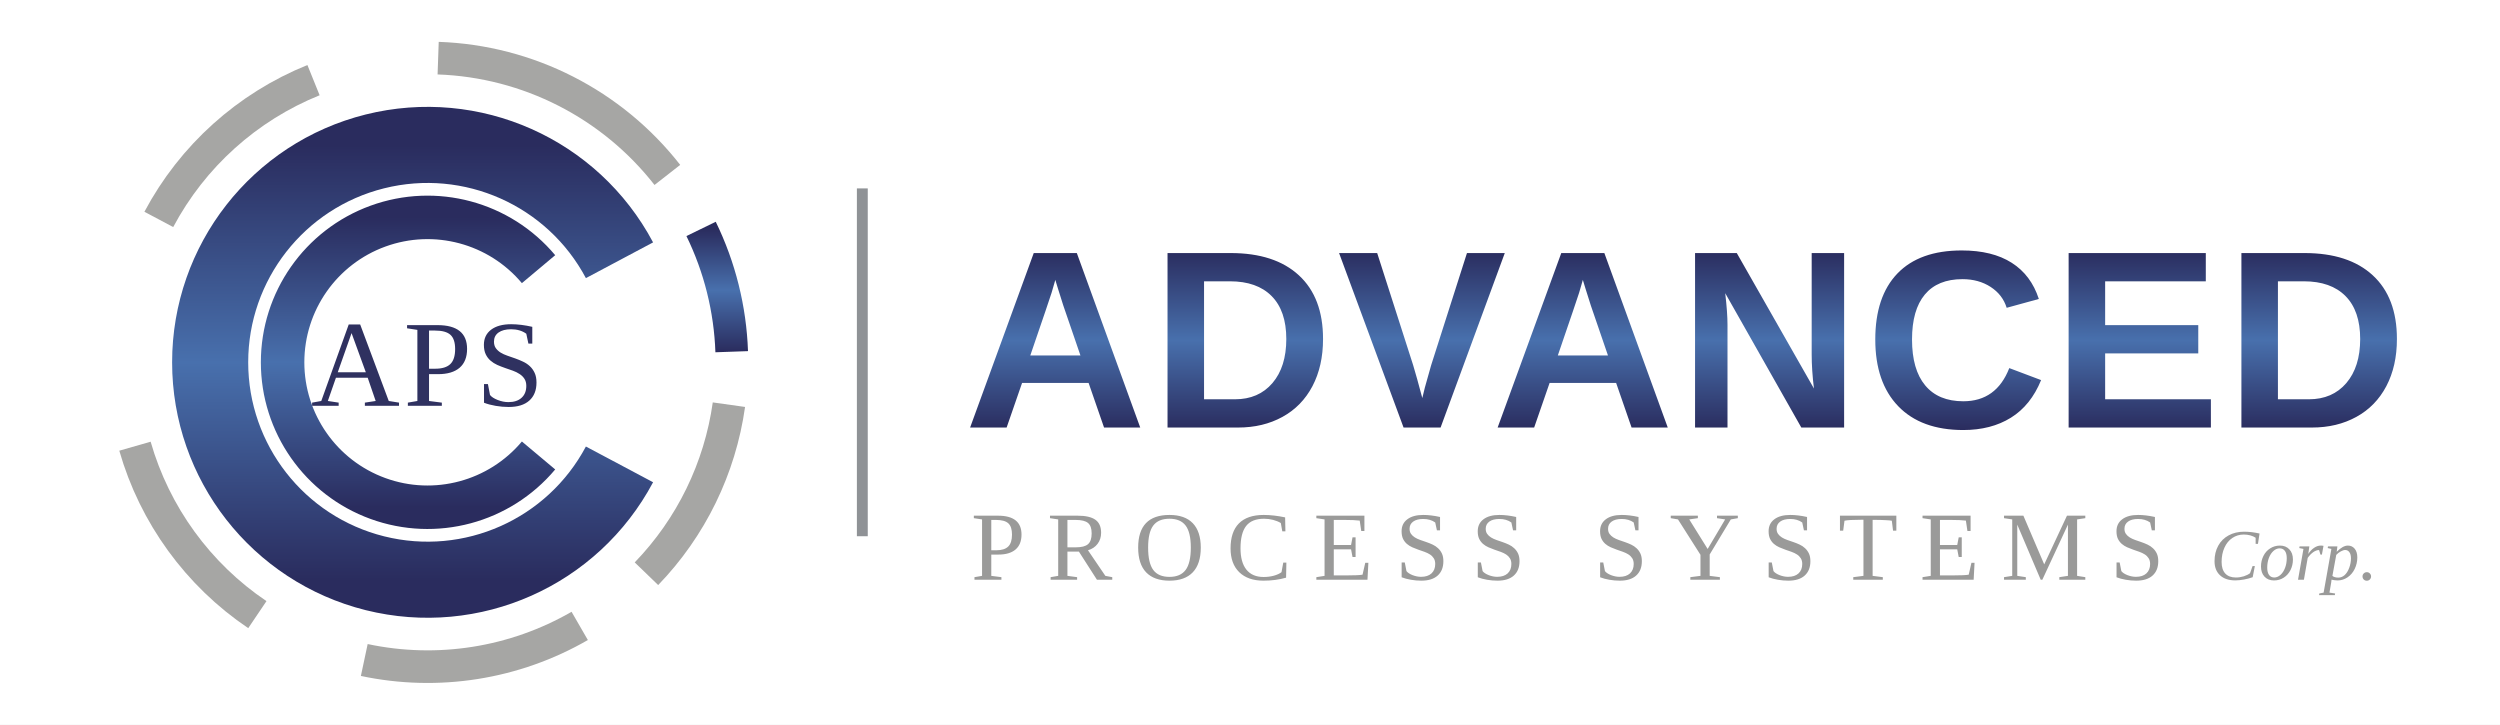
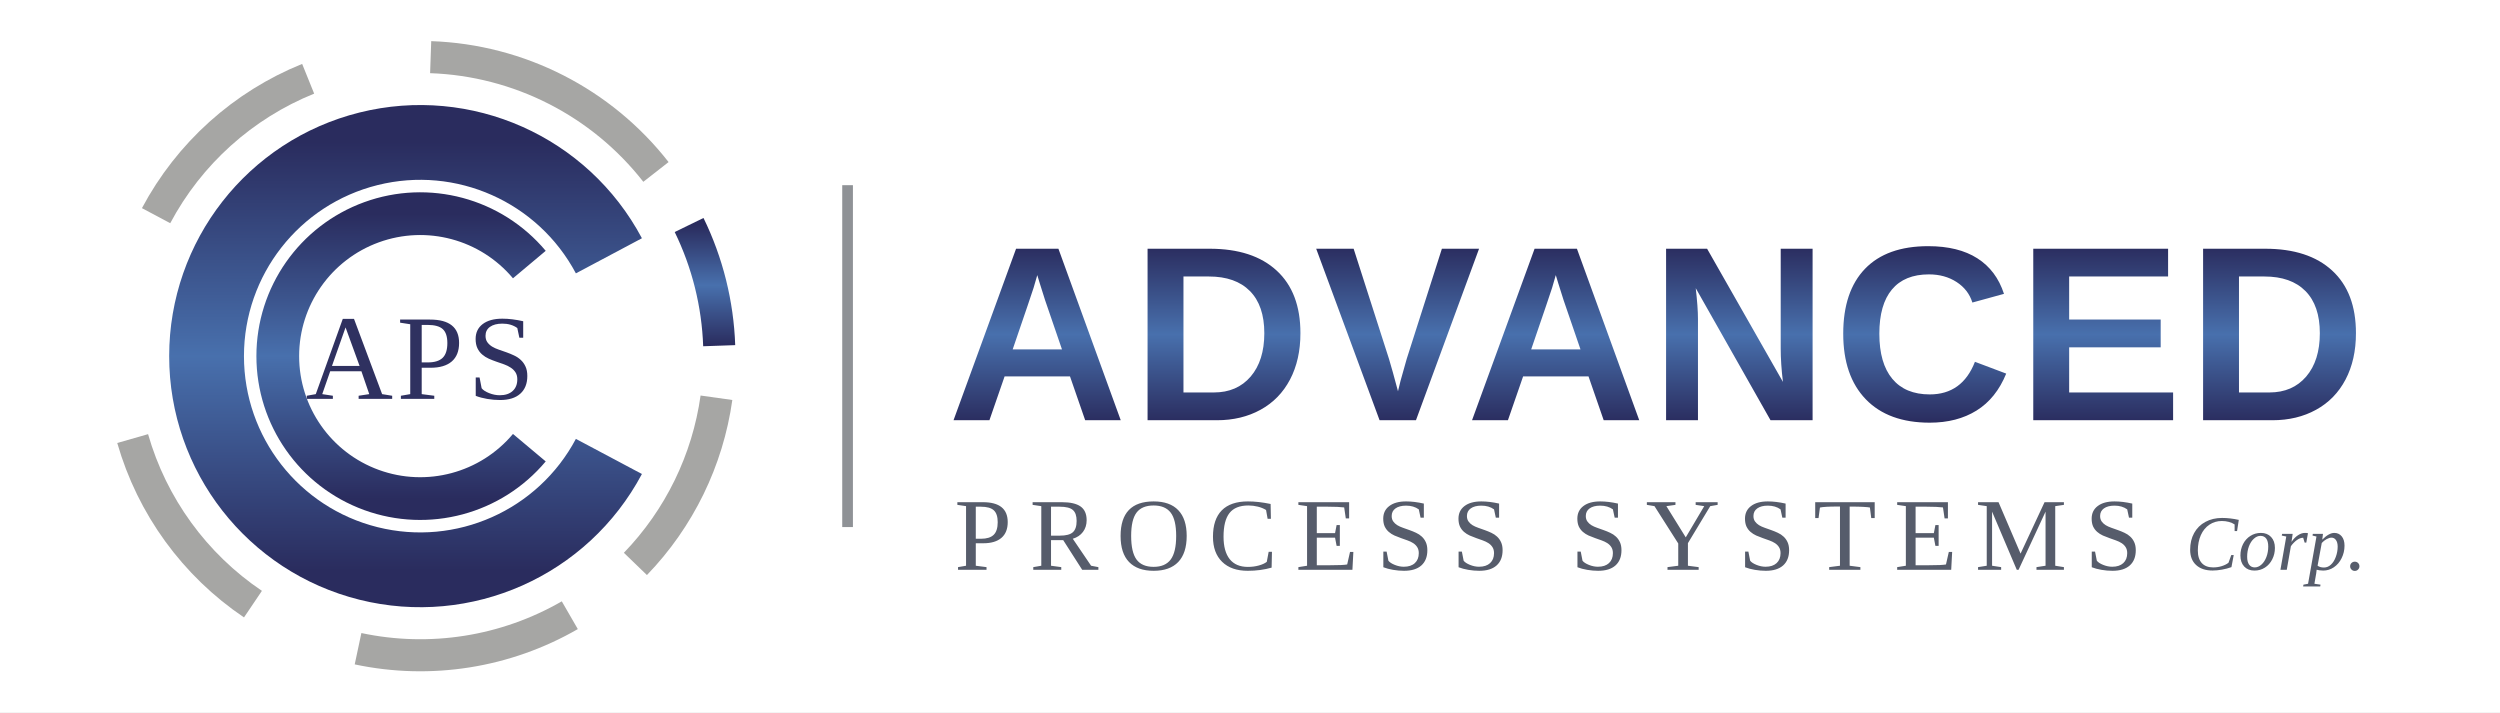
- <svg xmlns="http://www.w3.org/2000/svg" viewBox="0 0 690 200" font-family="Arial,Helvetica,sans-serif">
+ <svg xmlns="http://www.w3.org/2000/svg" viewBox="0 0 702 200" font-family="Arial,Helvetica,sans-serif">
  <defs>
    <linearGradient id="bg" x1="0" y1="0" x2="0" y2="1">
      <stop offset="0" stop-color="#2a2c5e" />
      <stop offset="0.5" stop-color="#4870ad" />
      <stop offset="1" stop-color="#2a2c5e" />
    </linearGradient>
  </defs>
-   <rect width="690" height="200" fill="#ffffff" />
+   <rect width="702" height="200" fill="#ffffff" />
  <path d="M184.19 48.28 A 84 84 0 0 0 120.93 16.05" fill="none" stroke="#a6a6a4" stroke-width="9" stroke-linecap="butt" />
  <path d="M86.53 22.12 A 84 84 0 0 0 43.83 60.56" fill="none" stroke="#a6a6a4" stroke-width="9" stroke-linecap="butt" />
  <path d="M37.25 123.15 A 84 84 0 0 0 71.03 169.64" fill="none" stroke="#a6a6a4" stroke-width="9" stroke-linecap="butt" />
  <path d="M100.54 182.16 A 84 84 0 0 0 160.00 172.75" fill="none" stroke="#a6a6a4" stroke-width="9" stroke-linecap="butt" />
  <path d="M178.42 158.35 A 84 84 0 0 0 201.18 111.69" fill="none" stroke="#a6a6a4" stroke-width="9" stroke-linecap="butt" />
  <path d="M201.95 97.07 A 84 84 0 0 0 193.50 63.18" fill="none" stroke="url(#bg)" stroke-width="9" stroke-linecap="butt" />
  <path d="M170.98 71.83 A 60 60 0 1 0 170.98 128.17" fill="none" stroke="url(#bg)" stroke-width="21" stroke-linecap="butt" />
  <path d="M148.64 74.29 A 40 40 0 1 0 148.64 125.71" fill="none" stroke="url(#bg)" stroke-width="12" stroke-linecap="butt" />
  <text x="118" y="112" text-anchor="middle" font-family="Georgia,'Times New Roman',serif" font-size="34" fill="#2f3160" letter-spacing="1">APS</text>
  <line x1="238" y1="52" x2="238" y2="148" stroke="#8f9296" stroke-width="3" />
  <text x="266" y="118" font-size="70" font-weight="bold" fill="url(#bg)" letter-spacing="1">ADVANCED</text>
-   <text x="268" y="160" font-family="Georgia,'Times New Roman',serif" font-size="27" fill="#9a9a99" letter-spacing="6">PROCESS SYSTEMS <tspan font-style="italic" font-size="20" letter-spacing="0">Corp.</tspan>
+   <text x="268" y="160" font-family="Georgia,'Times New Roman',serif" font-size="29" fill="#565c6b" letter-spacing="5">PROCESS SYSTEMS <tspan font-style="italic" font-size="22" letter-spacing="0">Corp.</tspan>
  </text>
</svg>
